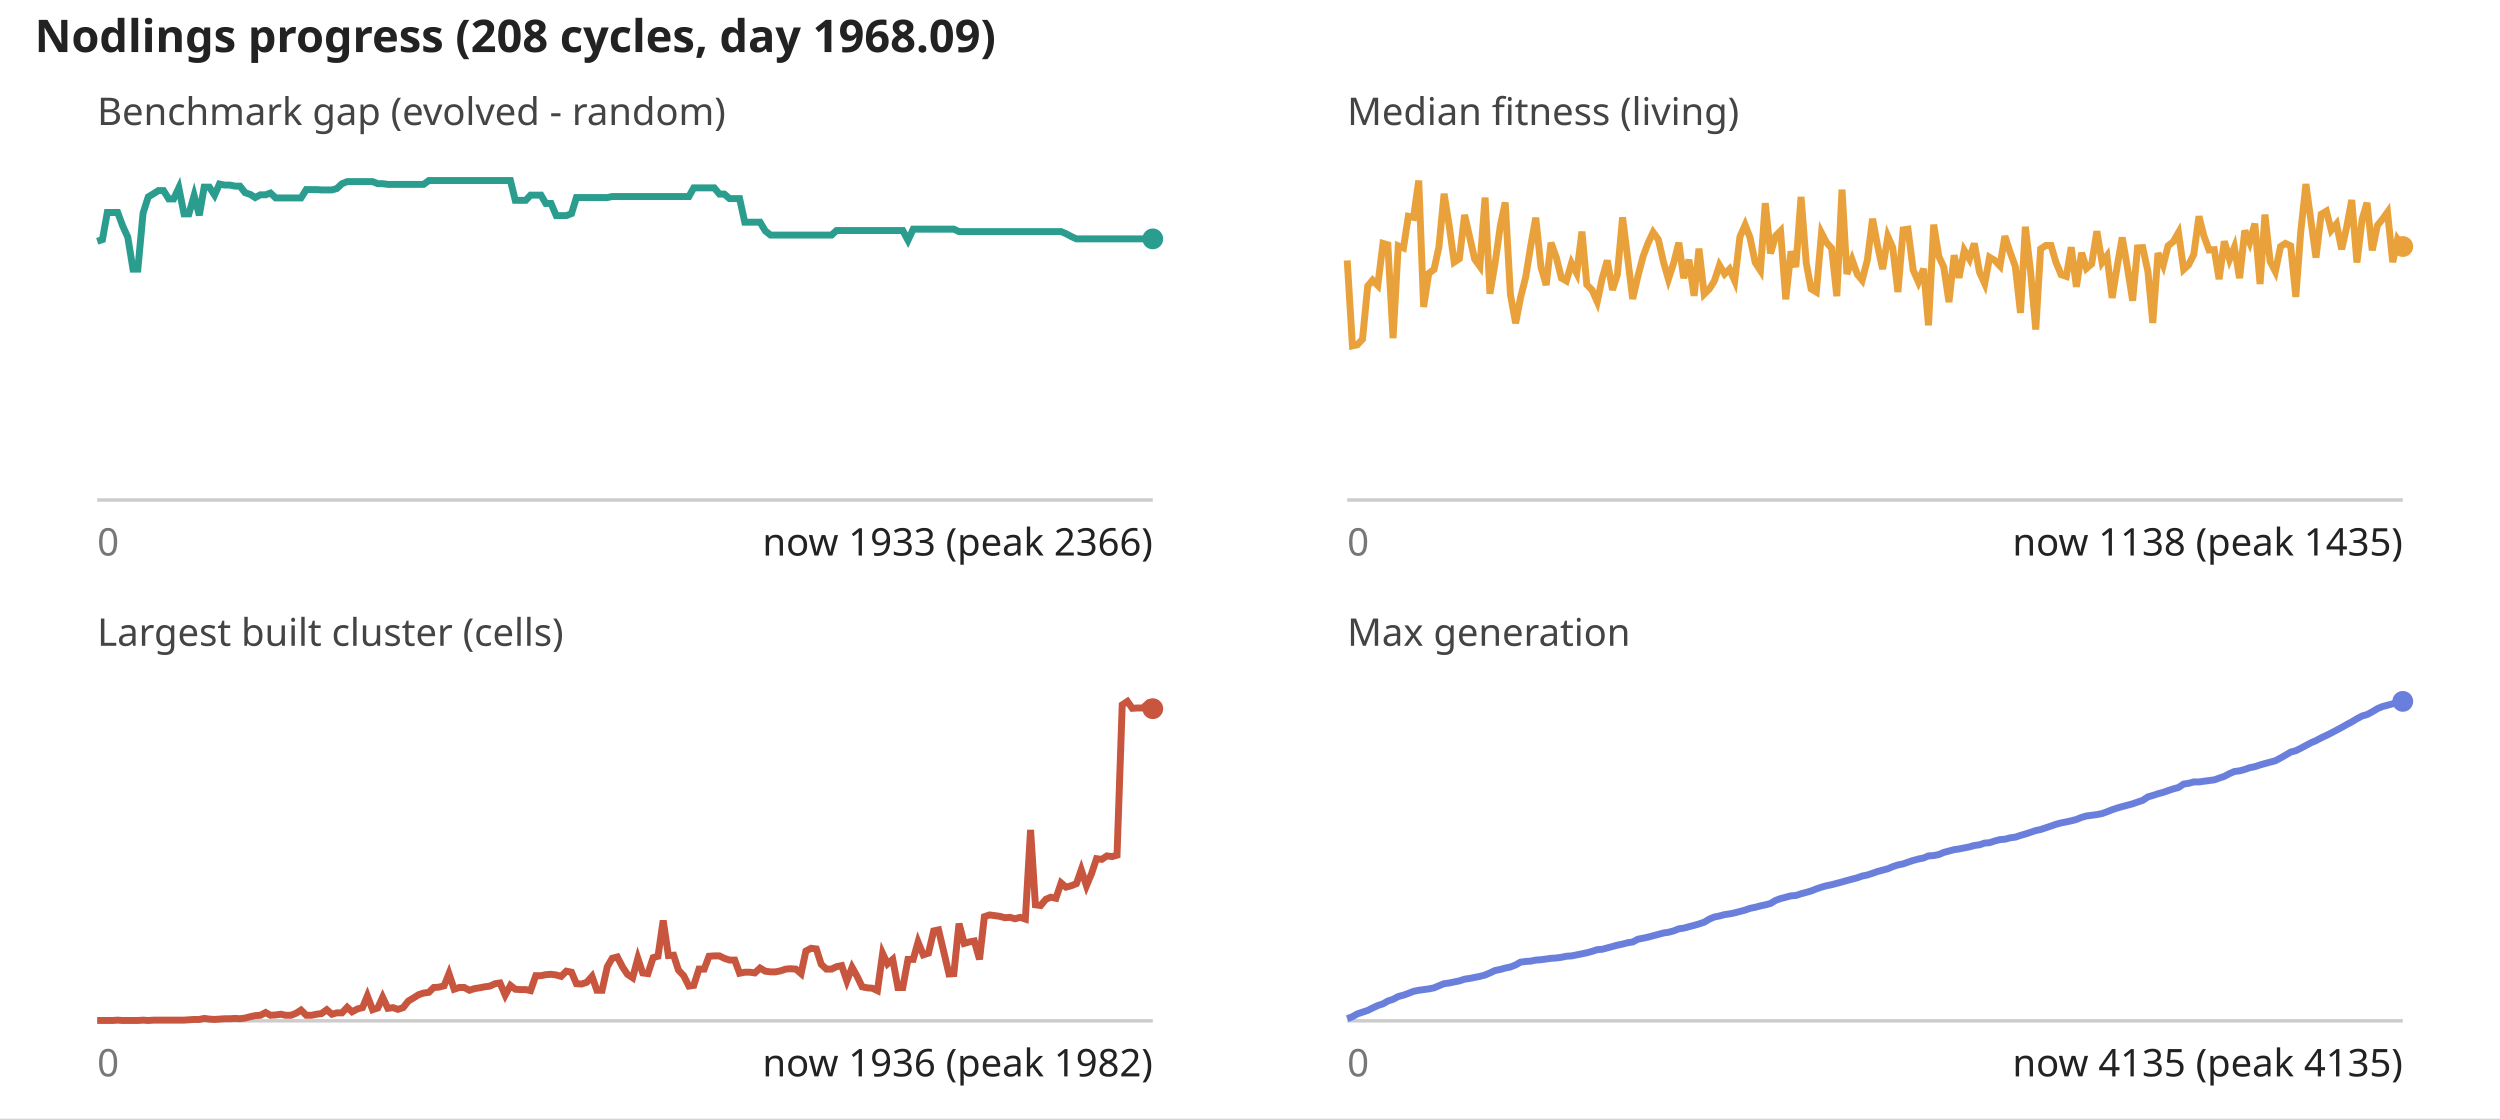
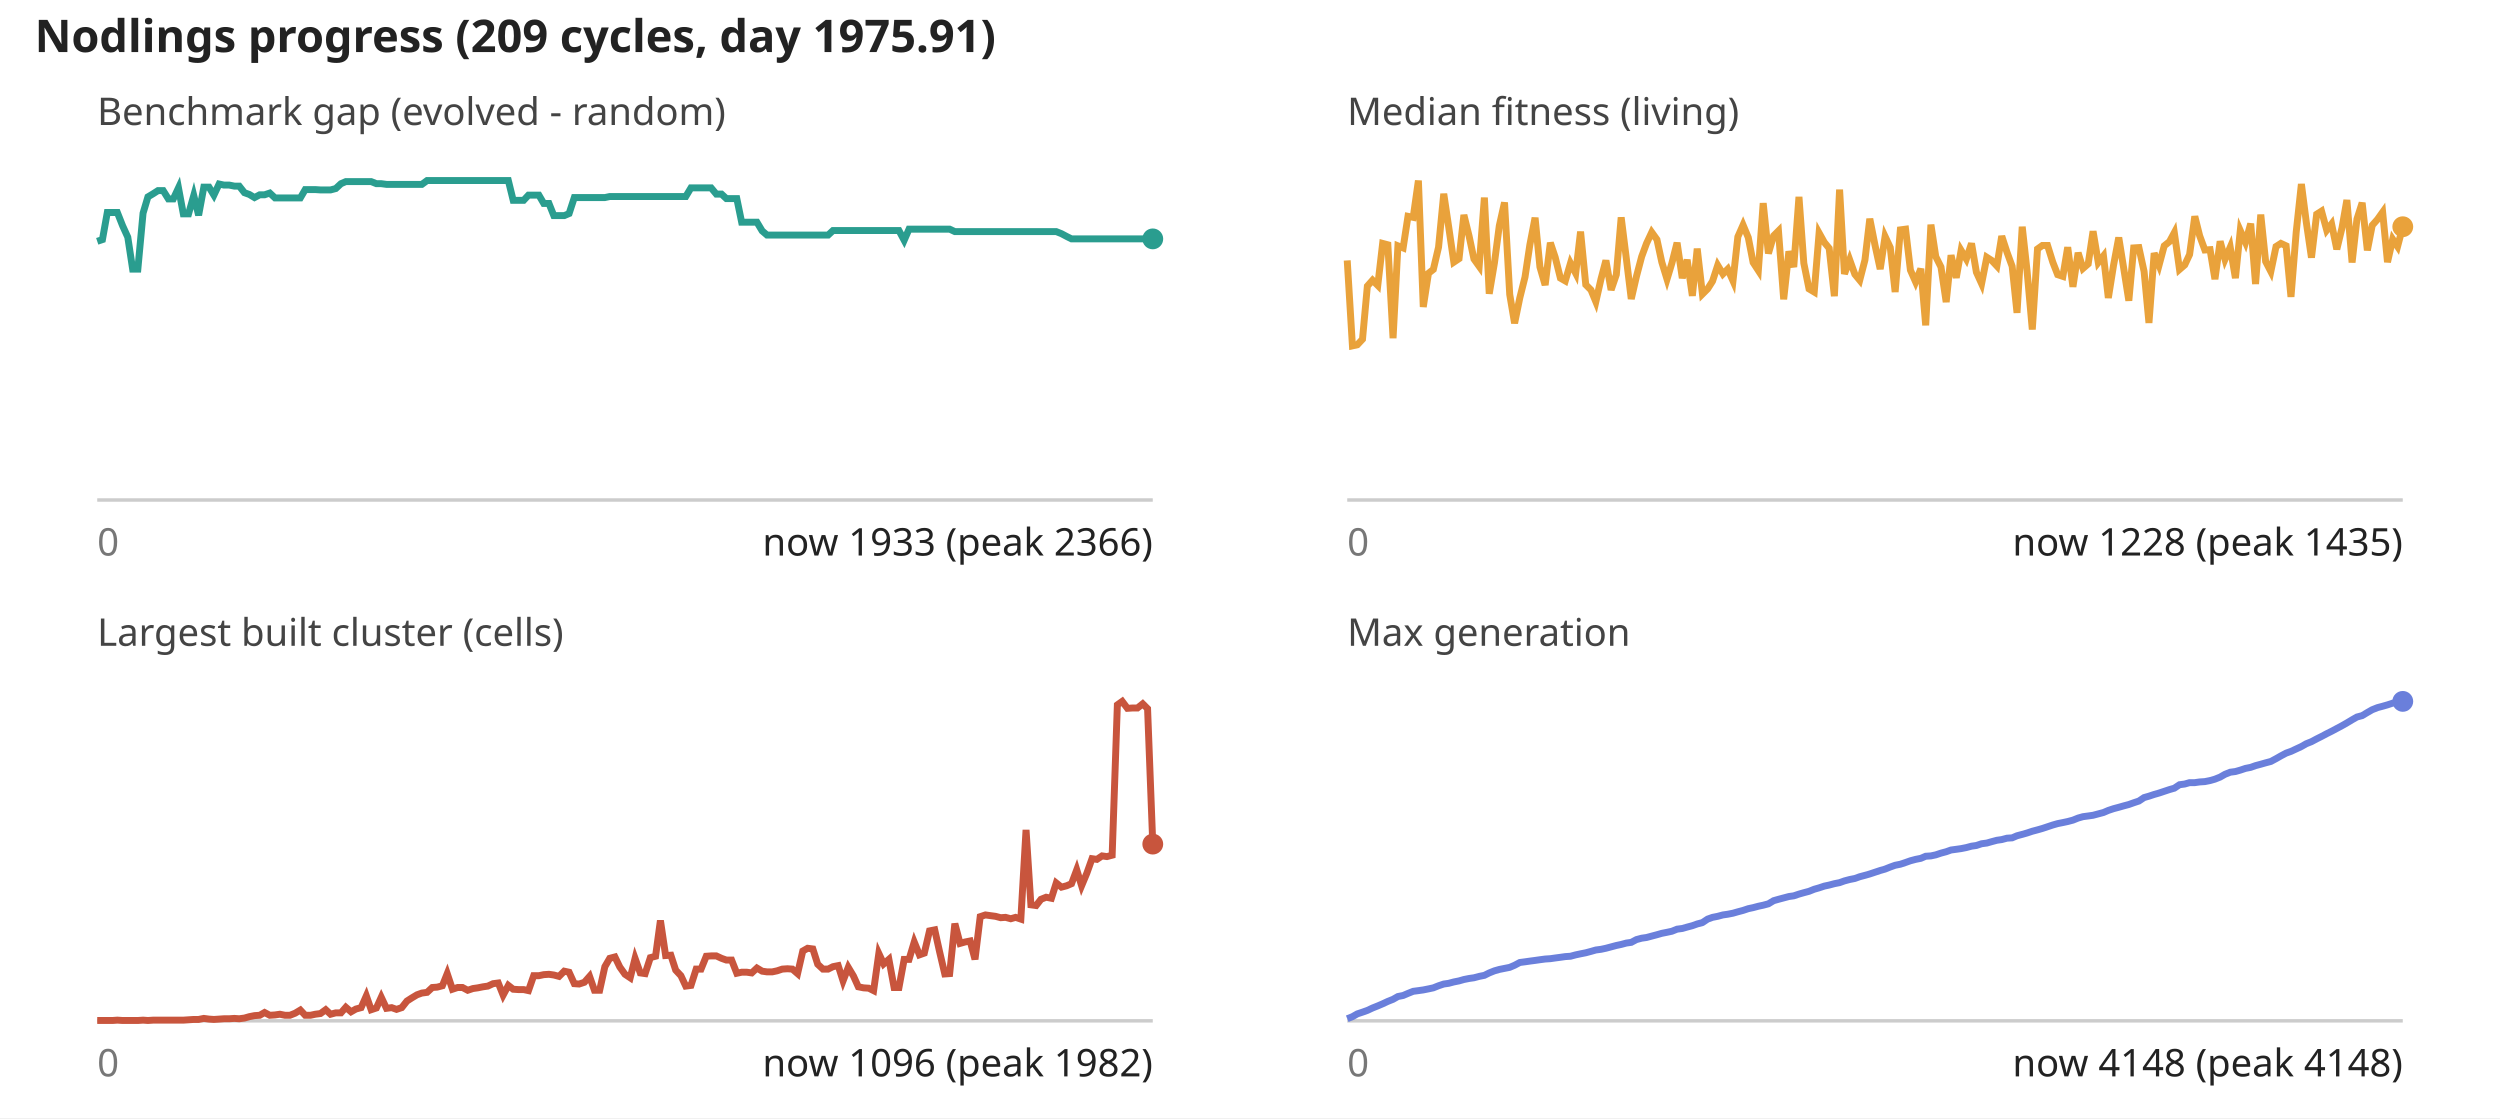
<svg xmlns="http://www.w3.org/2000/svg" viewBox="0 0 720 322" font-family="sans-serif" font-size="11">
  <rect width="100%" height="100%" fill="#fff" />
-   <text x="10" y="15" font-size="13" font-weight="bold" fill="#222">Nodlings progress (208 cycles, day 1968.09)</text>
+   <text x="10" y="15" font-size="13" font-weight="bold" fill="#222">Nodlings progress (209 cycles, day 1975.91)</text>
  <text x="28" y="36" fill="#444">Benchmark gap (evolved - random)</text>
  <line x1="28" y1="144" x2="332" y2="144" stroke="#ccc" />
-   <polyline fill="none" stroke="#2a9d8f" stroke-width="2" points="28.0,69.5 29.5,69.0 30.9,61.2 32.4,61.2 33.9,61.2 35.3,65.0 36.8,68.3 38.3,77.5 39.7,77.5 41.2,61.4 42.7,56.7 44.2,55.8 45.6,54.9 47.1,54.9 48.6,57.3 50.0,57.3 51.5,54.1 53.0,61.6 54.4,61.6 55.9,56.3 57.4,62.0 58.8,53.9 60.3,53.9 61.8,56.2 63.2,53.0 64.7,53.3 66.2,53.3 67.7,53.6 69.1,53.6 70.6,55.5 72.1,56.0 73.5,56.9 75.0,56.1 76.5,56.1 77.9,55.6 79.4,57.0 80.9,57.0 82.3,57.0 83.8,57.0 85.3,57.0 86.7,57.0 88.2,54.6 89.7,54.6 91.1,54.6 92.6,54.7 94.1,54.7 95.6,54.7 97.0,54.3 98.5,52.9 100.0,52.3 101.4,52.3 102.9,52.3 104.4,52.3 105.8,52.3 107.3,52.3 108.8,52.9 110.2,52.9 111.7,53.1 113.2,53.1 114.6,53.1 116.1,53.1 117.6,53.1 119.1,53.1 120.5,53.1 122.0,53.1 123.5,52.0 124.9,52.0 126.4,52.0 127.9,52.0 129.3,52.0 130.8,52.0 132.3,52.0 133.7,52.0 135.2,52.0 136.7,52.0 138.1,52.0 139.6,52.0 141.1,52.0 142.6,52.0 144.0,52.0 145.5,52.0 147.0,52.0 148.4,57.7 149.9,57.7 151.4,57.7 152.8,56.2 154.3,56.2 155.8,56.2 157.2,58.6 158.7,58.6 160.2,62.1 161.6,62.1 163.1,62.1 164.6,61.5 166.0,56.9 167.5,56.9 169.0,56.9 170.5,56.9 171.9,56.9 173.4,56.9 174.9,56.9 176.3,56.6 177.8,56.6 179.3,56.6 180.7,56.6 182.2,56.6 183.7,56.6 185.1,56.6 186.6,56.6 188.1,56.6 189.5,56.6 191.0,56.6 192.5,56.6 194.0,56.6 195.4,56.6 196.9,56.6 198.4,56.6 199.8,54.1 201.3,54.1 202.8,54.1 204.2,54.1 205.7,54.1 207.2,55.9 208.6,55.9 210.1,57.2 211.6,57.2 213.0,57.2 214.5,64.0 216.0,64.0 217.4,64.0 218.9,64.0 220.4,66.5 221.9,67.7 223.3,67.7 224.8,67.7 226.3,67.7 227.7,67.7 229.2,67.7 230.7,67.7 232.1,67.7 233.6,67.7 235.1,67.7 236.5,67.7 238.0,67.7 239.5,67.7 240.9,66.4 242.4,66.4 243.9,66.4 245.4,66.4 246.8,66.4 248.3,66.4 249.8,66.4 251.2,66.4 252.7,66.4 254.2,66.4 255.6,66.4 257.1,66.4 258.6,66.4 260.0,66.4 261.5,69.2 263.0,66.0 264.4,66.0 265.9,66.0 267.4,66.0 268.9,66.0 270.3,66.0 271.8,66.0 273.3,66.0 274.7,66.0 276.2,66.7 277.7,66.7 279.1,66.7 280.6,66.7 282.1,66.7 283.5,66.7 285.0,66.7 286.5,66.7 287.9,66.7 289.4,66.7 290.9,66.7 292.3,66.7 293.8,66.7 295.3,66.7 296.8,66.7 298.2,66.7 299.7,66.7 301.2,66.7 302.6,66.7 304.1,66.7 305.6,66.7 307.0,67.3 308.5,68.1 310.0,68.8 311.4,68.8 312.9,68.8 314.4,68.8 315.8,68.8 317.3,68.8 318.8,68.8 320.3,68.8 321.7,68.8 323.2,68.8 324.7,68.8 326.1,68.8 327.6,68.8 329.1,68.8 330.5,68.8 332.0,68.8" />
+   <polyline fill="none" stroke="#2a9d8f" stroke-width="2" points="28.0,69.5 29.5,69.0 30.9,61.2 32.4,61.2 33.8,61.2 35.3,65.0 36.8,68.3 38.2,77.5 39.7,77.5 41.2,61.4 42.6,56.7 44.1,55.8 45.5,54.9 47.0,54.9 48.5,57.3 49.9,57.3 51.4,54.1 52.8,61.6 54.3,61.6 55.8,56.3 57.2,62.0 58.7,53.9 60.2,53.9 61.6,56.2 63.1,53.0 64.5,53.3 66.0,53.3 67.5,53.6 68.9,53.6 70.4,55.5 71.8,56.0 73.3,56.9 74.8,56.1 76.2,56.1 77.7,55.6 79.2,57.0 80.6,57.0 82.1,57.0 83.5,57.0 85.0,57.0 86.5,57.0 87.9,54.6 89.4,54.6 90.8,54.6 92.3,54.7 93.8,54.7 95.2,54.7 96.7,54.3 98.2,52.9 99.6,52.3 101.1,52.3 102.5,52.3 104.0,52.3 105.5,52.3 106.9,52.3 108.4,52.9 109.8,52.9 111.3,53.1 112.8,53.1 114.2,53.1 115.7,53.1 117.2,53.1 118.6,53.1 120.1,53.1 121.5,53.1 123.0,52.0 124.5,52.0 125.9,52.0 127.4,52.0 128.8,52.0 130.3,52.0 131.8,52.0 133.2,52.0 134.7,52.0 136.2,52.0 137.6,52.0 139.1,52.0 140.5,52.0 142.0,52.0 143.5,52.0 144.9,52.0 146.4,52.0 147.8,57.7 149.3,57.7 150.8,57.7 152.2,56.2 153.7,56.2 155.2,56.2 156.6,58.6 158.1,58.6 159.5,62.1 161.0,62.1 162.5,62.1 163.9,61.5 165.4,56.9 166.8,56.9 168.3,56.9 169.8,56.9 171.2,56.9 172.7,56.9 174.2,56.9 175.6,56.6 177.1,56.6 178.5,56.6 180.0,56.6 181.5,56.6 182.9,56.6 184.4,56.6 185.8,56.6 187.3,56.6 188.8,56.6 190.2,56.6 191.7,56.6 193.2,56.6 194.6,56.6 196.1,56.6 197.5,56.6 199.0,54.1 200.5,54.1 201.9,54.1 203.4,54.1 204.8,54.1 206.3,55.9 207.8,55.9 209.2,57.2 210.7,57.2 212.2,57.2 213.6,64.0 215.1,64.0 216.5,64.0 218.0,64.0 219.5,66.5 220.9,67.7 222.4,67.7 223.8,67.7 225.3,67.7 226.8,67.7 228.2,67.7 229.7,67.7 231.2,67.7 232.6,67.7 234.1,67.7 235.5,67.7 237.0,67.7 238.5,67.7 239.9,66.4 241.4,66.4 242.8,66.4 244.3,66.4 245.8,66.4 247.2,66.4 248.7,66.4 250.2,66.4 251.6,66.4 253.1,66.4 254.5,66.4 256.0,66.4 257.5,66.4 258.9,66.4 260.4,69.2 261.8,66.0 263.3,66.0 264.8,66.0 266.2,66.0 267.7,66.0 269.2,66.0 270.6,66.0 272.1,66.0 273.5,66.0 275.0,66.7 276.5,66.7 277.9,66.7 279.4,66.7 280.8,66.7 282.3,66.7 283.8,66.7 285.2,66.7 286.7,66.7 288.2,66.7 289.6,66.7 291.1,66.7 292.5,66.7 294.0,66.7 295.5,66.7 296.9,66.7 298.4,66.7 299.8,66.7 301.3,66.7 302.8,66.7 304.2,66.7 305.7,67.3 307.2,68.1 308.6,68.8 310.1,68.8 311.5,68.8 313.0,68.8 314.5,68.8 315.9,68.8 317.4,68.8 318.8,68.8 320.3,68.8 321.8,68.8 323.2,68.8 324.7,68.8 326.2,68.8 327.6,68.8 329.1,68.8 330.5,68.8 332.0,68.8" />
  <circle cx="332.0" cy="68.8" r="3" fill="#2a9d8f" />
  <text x="28" y="160" fill="#777">0</text>
  <text x="332" y="160" text-anchor="end" fill="#222">now 1933 (peak 2366)</text>
  <text x="388" y="36" fill="#444">Median fitness (living)</text>
  <line x1="388" y1="144" x2="692" y2="144" stroke="#ccc" />
-   <polyline fill="none" stroke="#e9a23b" stroke-width="2" points="388.0,75.0 389.5,99.6 390.9,99.3 392.4,97.7 393.9,82.4 395.3,80.7 396.8,82.2 398.3,70.1 399.7,70.5 401.2,97.4 402.7,70.8 404.2,71.4 405.6,62.3 407.1,62.6 408.6,52.0 410.0,88.4 411.5,78.7 413.0,77.6 414.4,71.2 415.9,55.8 417.4,65.2 418.8,75.5 420.3,74.5 421.8,61.9 423.2,68.0 424.7,74.6 426.2,76.7 427.7,56.9 429.1,84.6 430.6,75.7 432.1,65.0 433.5,58.3 435.0,84.8 436.5,93.1 437.9,85.8 439.4,79.8 440.9,70.5 442.3,62.7 443.8,76.9 445.3,82.1 446.7,69.9 448.2,74.1 449.7,80.1 451.1,80.9 452.6,75.8 454.1,78.7 455.6,66.7 457.0,82.0 458.5,83.5 460.0,86.9 461.4,80.3 462.9,75.0 464.4,83.5 465.8,79.1 467.3,62.6 468.8,74.6 470.2,86.1 471.7,79.6 473.2,73.9 474.6,70.1 476.1,66.9 477.6,69.0 479.1,75.5 480.5,80.4 482.0,75.8 483.5,69.9 484.9,80.1 486.4,74.8 487.9,85.2 489.3,71.6 490.8,84.7 492.3,83.2 493.7,81.0 495.2,76.4 496.7,78.9 498.1,77.5 499.6,80.9 501.1,68.2 502.6,64.8 504.0,68.4 505.5,75.6 507.0,77.9 508.4,58.5 509.9,73.0 511.4,67.9 512.8,66.5 514.3,86.2 515.8,72.4 517.2,76.9 518.7,56.7 520.2,75.8 521.6,83.2 523.1,84.1 524.6,67.1 526.0,69.8 527.5,71.5 529.0,85.3 530.5,54.6 531.9,78.9 533.4,74.8 534.9,79.0 536.3,80.7 537.8,74.9 539.3,63.0 540.7,70.6 542.2,77.5 543.7,68.1 545.1,71.3 546.6,84.1 548.1,66.2 549.5,66.0 551.0,77.8 552.5,81.2 554.0,77.4 555.4,93.7 556.9,64.7 558.4,73.9 559.8,76.9 561.3,87.0 562.8,73.5 564.2,80.0 565.7,72.1 567.2,74.6 568.6,70.1 570.1,78.4 571.6,81.7 573.0,74.1 574.5,75.0 576.0,76.6 577.4,68.0 578.9,72.6 580.4,76.7 581.9,90.1 583.3,65.3 584.8,78.1 586.3,94.9 587.7,71.7 589.2,70.7 590.7,70.7 592.1,75.5 593.6,79.1 595.1,79.6 596.5,71.2 598.0,82.6 599.5,72.8 600.9,77.3 602.4,76.0 603.9,66.6 605.4,75.6 606.8,73.7 608.3,85.8 609.8,76.4 611.2,68.4 612.7,77.1 614.2,86.6 615.6,71.4 617.1,71.3 618.6,78.2 620.0,93.0 621.5,72.9 623.0,76.4 624.4,70.8 625.9,69.6 627.4,67.0 628.9,77.6 630.3,76.3 631.8,73.3 633.3,62.3 634.7,67.9 636.2,72.0 637.7,71.9 639.1,80.4 640.6,69.5 642.1,74.7 643.5,71.2 645.0,80.1 646.5,66.4 647.9,69.8 649.4,64.4 650.9,81.8 652.3,61.8 653.8,75.3 655.3,78.2 656.8,71.0 658.2,70.1 659.7,70.8 661.2,85.5 662.6,66.9 664.1,53.0 665.6,63.9 667.0,74.2 668.5,61.7 670.0,60.8 671.4,66.3 672.9,64.5 674.4,71.8 675.8,65.6 677.3,57.6 678.8,75.6 680.3,63.1 681.7,58.4 683.2,72.1 684.7,64.9 686.1,63.2 687.6,61.1 689.1,75.5 690.5,68.9 692.0,71.0" />
-   <circle cx="692.0" cy="71.0" r="3" fill="#e9a23b" />
+   <polyline fill="none" stroke="#e9a23b" stroke-width="2" points="388.0,75.0 389.5,99.6 390.9,99.3 392.4,97.7 393.8,82.4 395.3,80.7 396.8,82.2 398.2,70.1 399.7,70.5 401.2,97.4 402.6,70.8 404.1,71.4 405.5,62.3 407.0,62.6 408.5,52.0 409.9,88.4 411.4,78.7 412.8,77.6 414.3,71.2 415.8,55.8 417.2,65.2 418.7,75.5 420.2,74.5 421.6,61.9 423.1,68.0 424.5,74.6 426.0,76.7 427.5,56.9 428.9,84.6 430.4,75.7 431.8,65.0 433.3,58.3 434.8,84.8 436.2,93.1 437.7,85.8 439.2,79.8 440.6,70.5 442.1,62.7 443.5,76.9 445.0,82.1 446.5,69.9 447.9,74.1 449.4,80.1 450.8,80.9 452.3,75.8 453.8,78.7 455.2,66.7 456.7,82.0 458.2,83.5 459.6,86.9 461.1,80.3 462.5,75.0 464.0,83.5 465.5,79.1 466.9,62.6 468.4,74.6 469.8,86.1 471.3,79.6 472.8,73.9 474.2,70.1 475.7,66.9 477.2,69.0 478.6,75.5 480.1,80.4 481.5,75.8 483.0,69.9 484.5,80.1 485.9,74.8 487.4,85.2 488.8,71.6 490.3,84.7 491.8,83.2 493.2,81.0 494.7,76.4 496.2,78.9 497.6,77.5 499.1,80.9 500.5,68.2 502.0,64.8 503.5,68.4 504.9,75.6 506.4,77.9 507.8,58.5 509.3,73.0 510.8,67.9 512.2,66.5 513.7,86.2 515.2,72.4 516.6,76.9 518.1,56.7 519.5,75.8 521.0,83.2 522.5,84.1 523.9,67.1 525.4,69.8 526.8,71.5 528.3,85.3 529.8,54.6 531.2,78.9 532.7,74.8 534.2,79.0 535.6,80.7 537.1,74.9 538.5,63.0 540.0,70.6 541.5,77.5 542.9,68.1 544.4,71.3 545.8,84.1 547.3,66.2 548.8,66.0 550.2,77.8 551.7,81.2 553.2,77.4 554.6,93.7 556.1,64.7 557.5,73.9 559.0,76.9 560.5,87.0 561.9,73.5 563.4,80.0 564.8,72.1 566.3,74.6 567.8,70.1 569.2,78.4 570.7,81.7 572.2,74.1 573.6,75.0 575.1,76.6 576.5,68.0 578.0,72.6 579.5,76.7 580.9,90.1 582.4,65.3 583.8,78.1 585.3,94.9 586.8,71.7 588.2,70.7 589.7,70.7 591.2,75.5 592.6,79.1 594.1,79.6 595.5,71.2 597.0,82.6 598.5,72.8 599.9,77.3 601.4,76.0 602.8,66.6 604.3,75.6 605.8,73.7 607.2,85.8 608.7,76.4 610.2,68.4 611.6,77.1 613.1,86.6 614.5,71.4 616.0,71.3 617.5,78.2 618.9,93.0 620.4,72.9 621.8,76.4 623.3,70.8 624.8,69.6 626.2,67.0 627.7,77.6 629.2,76.3 630.6,73.3 632.1,62.3 633.5,67.9 635.0,72.0 636.5,71.9 637.9,80.4 639.4,69.5 640.8,74.7 642.3,71.2 643.8,80.1 645.2,66.4 646.7,69.8 648.2,64.4 649.6,81.8 651.1,61.8 652.5,75.3 654.0,78.2 655.5,71.0 656.9,70.1 658.4,70.8 659.8,85.5 661.3,66.9 662.8,53.0 664.2,63.9 665.7,74.2 667.2,61.7 668.6,60.8 670.1,66.3 671.5,64.5 673.0,71.8 674.5,65.6 675.9,57.6 677.4,75.6 678.8,63.1 680.3,58.4 681.8,72.1 683.2,64.9 684.7,63.2 686.2,61.1 687.6,75.5 689.1,68.9 690.5,71.0 692.0,65.3" />
+   <circle cx="692.0" cy="65.3" r="3" fill="#e9a23b" />
  <text x="388" y="160" fill="#777">0</text>
-   <text x="692" y="160" text-anchor="end" fill="#222">now 1138 (peak 1435)</text>
+   <text x="692" y="160" text-anchor="end" fill="#222">now 1228 (peak 1435)</text>
  <text x="28" y="186" fill="#444">Largest built cluster (cells)</text>
  <line x1="28" y1="294" x2="332" y2="294" stroke="#ccc" />
-   <polyline fill="none" stroke="#c8553d" stroke-width="2" points="28.0,293.9 29.5,293.9 30.9,293.9 32.4,293.9 33.9,293.8 35.3,293.9 36.8,293.9 38.3,293.9 39.7,293.9 41.2,293.8 42.7,293.9 44.2,293.8 45.6,293.8 47.1,293.8 48.6,293.8 50.0,293.8 51.5,293.8 53.0,293.8 54.4,293.7 55.9,293.6 57.4,293.6 58.8,293.3 60.3,293.5 61.8,293.6 63.2,293.5 64.7,293.4 66.2,293.4 67.7,293.3 69.1,293.4 70.6,293.2 72.1,292.8 73.5,292.5 75.0,292.4 76.5,291.6 77.9,292.4 79.4,292.3 80.9,292.1 82.3,292.4 83.8,292.4 85.3,291.8 86.7,290.9 88.2,292.4 89.7,292.4 91.1,292.1 92.6,291.9 94.1,290.8 95.6,292.1 97.0,291.7 98.5,291.7 100.0,290.1 101.4,291.4 102.9,290.6 104.4,290.2 105.8,286.8 107.3,290.8 108.8,290.3 110.2,287.2 111.7,290.4 113.2,290.2 114.6,290.7 116.1,290.2 117.6,288.3 119.1,287.4 120.5,286.5 122.0,286.0 123.5,285.8 124.9,284.4 126.4,284.3 127.9,283.9 129.3,280.4 130.8,284.9 132.3,284.4 133.7,284.4 135.2,285.2 136.7,284.7 138.1,284.5 139.6,284.2 141.1,284.0 142.6,283.3 144.0,283.1 145.5,286.6 147.0,283.8 148.4,284.9 149.9,285.0 151.4,285.0 152.8,285.3 154.3,281.0 155.8,281.0 157.2,280.7 158.7,280.6 160.2,280.8 161.6,281.2 163.1,279.7 164.6,280.0 166.0,283.3 167.5,283.4 169.0,282.9 170.5,281.2 171.9,285.2 173.4,285.2 174.9,278.4 176.3,276.0 177.8,275.6 179.3,278.5 180.7,280.6 182.2,281.6 183.7,276.0 185.1,280.2 186.6,280.4 188.1,275.8 189.5,275.4 191.0,265.1 192.5,275.2 194.0,275.1 195.4,279.4 196.9,281.0 198.4,284.0 199.8,283.8 201.3,279.1 202.8,279.1 204.2,275.4 205.7,275.3 207.2,275.3 208.6,276.0 210.1,276.5 211.6,276.5 213.0,280.3 214.5,280.0 216.0,280.0 217.4,280.2 218.9,278.8 220.4,279.7 221.9,279.9 223.3,279.9 224.8,279.6 226.3,279.1 227.7,279.0 229.2,279.1 230.7,280.4 232.1,273.9 233.6,273.1 235.1,273.3 236.5,277.7 238.0,279.1 239.5,279.1 240.9,278.4 242.4,278.1 243.9,282.5 245.4,278.6 246.8,281.1 248.3,284.2 249.8,284.5 251.2,284.6 252.7,285.3 254.2,274.6 255.6,277.6 257.1,276.3 258.6,284.4 260.0,284.4 261.5,276.3 263.0,276.3 264.4,271.3 265.9,275.0 267.4,274.5 268.9,268.1 270.3,267.8 271.8,274.1 273.3,280.5 274.7,280.4 276.2,266.0 277.7,271.7 279.1,271.3 280.6,271.0 282.1,276.3 283.5,264.0 285.0,263.5 286.5,263.7 287.9,263.9 289.4,264.3 290.9,264.2 292.3,264.6 293.8,264.2 295.3,264.7 296.8,239.0 298.2,260.6 299.7,260.8 301.2,259.0 302.6,258.4 304.1,258.7 305.6,254.3 307.0,255.5 308.5,255.1 310.0,254.5 311.4,250.5 312.9,255.1 314.4,251.5 315.8,247.3 317.3,247.5 318.8,246.5 320.3,246.7 321.7,246.3 323.2,203.0 324.7,202.0 326.1,204.0 327.6,203.9 329.1,203.9 330.5,202.7 332.0,204.1" />
-   <circle cx="332.0" cy="204.1" r="3" fill="#c8553d" />
+   <polyline fill="none" stroke="#c8553d" stroke-width="2" points="28.0,293.9 29.5,293.9 30.9,293.9 32.4,293.9 33.8,293.8 35.3,293.9 36.8,293.9 38.2,293.9 39.7,293.9 41.2,293.8 42.6,293.9 44.1,293.8 45.5,293.8 47.0,293.8 48.5,293.8 49.9,293.8 51.4,293.8 52.8,293.8 54.3,293.7 55.8,293.6 57.2,293.6 58.7,293.3 60.2,293.5 61.6,293.6 63.1,293.5 64.5,293.4 66.0,293.4 67.5,293.3 68.9,293.4 70.4,293.2 71.8,292.8 73.3,292.5 74.8,292.4 76.2,291.6 77.7,292.4 79.2,292.3 80.6,292.1 82.1,292.4 83.5,292.4 85.0,291.8 86.5,290.9 87.9,292.4 89.4,292.4 90.8,292.1 92.3,291.9 93.8,290.8 95.2,292.1 96.7,291.7 98.2,291.7 99.6,290.1 101.1,291.4 102.5,290.6 104.0,290.2 105.5,286.8 106.9,290.8 108.4,290.3 109.8,287.2 111.3,290.4 112.8,290.2 114.2,290.7 115.7,290.2 117.2,288.3 118.6,287.4 120.1,286.5 121.5,286.0 123.0,285.8 124.5,284.4 125.9,284.3 127.4,283.9 128.8,280.4 130.3,284.9 131.8,284.4 133.2,284.4 134.7,285.2 136.2,284.7 137.6,284.5 139.1,284.2 140.5,284.0 142.0,283.3 143.5,283.1 144.9,286.6 146.4,283.8 147.8,284.9 149.3,285.0 150.8,285.0 152.2,285.3 153.7,281.0 155.2,281.0 156.6,280.7 158.1,280.6 159.5,280.8 161.0,281.2 162.5,279.7 163.9,280.0 165.4,283.3 166.8,283.4 168.3,282.9 169.8,281.2 171.2,285.2 172.7,285.2 174.2,278.4 175.6,276.0 177.1,275.6 178.5,278.5 180.0,280.6 181.5,281.6 182.9,276.0 184.4,280.2 185.8,280.4 187.3,275.8 188.8,275.4 190.2,265.1 191.7,275.2 193.2,275.1 194.6,279.4 196.1,281.0 197.5,284.0 199.0,283.8 200.5,279.1 201.9,279.1 203.4,275.4 204.8,275.3 206.3,275.3 207.8,276.0 209.2,276.5 210.7,276.5 212.2,280.3 213.6,280.0 215.1,280.0 216.5,280.2 218.0,278.8 219.5,279.7 220.9,279.9 222.4,279.9 223.8,279.6 225.3,279.1 226.8,279.0 228.2,279.1 229.7,280.4 231.2,273.9 232.6,273.1 234.1,273.3 235.5,277.7 237.0,279.1 238.5,279.1 239.9,278.4 241.4,278.1 242.8,282.5 244.3,278.6 245.8,281.1 247.2,284.2 248.7,284.5 250.2,284.6 251.6,285.3 253.1,274.6 254.5,277.6 256.0,276.3 257.5,284.4 258.9,284.4 260.4,276.3 261.8,276.3 263.3,271.3 264.8,275.0 266.2,274.5 267.7,268.1 269.2,267.8 270.6,274.1 272.1,280.5 273.5,280.4 275.0,266.0 276.5,271.7 277.9,271.3 279.4,271.0 280.8,276.3 282.3,264.0 283.8,263.5 285.2,263.7 286.7,263.9 288.2,264.3 289.6,264.2 291.1,264.6 292.5,264.2 294.0,264.7 295.5,239.0 296.9,260.6 298.4,260.8 299.8,259.0 301.3,258.4 302.8,258.7 304.2,254.3 305.7,255.5 307.2,255.1 308.6,254.5 310.1,250.5 311.5,255.1 313.0,251.5 314.5,247.3 315.9,247.5 317.4,246.5 318.8,246.7 320.3,246.3 321.8,203.0 323.2,202.0 324.7,204.0 326.2,203.9 327.6,203.9 329.1,202.7 330.5,204.1 332.0,243.1" />
+   <circle cx="332.0" cy="243.1" r="3" fill="#c8553d" />
  <text x="28" y="310" fill="#777">0</text>
-   <text x="332" y="310" text-anchor="end" fill="#222">now 1936 (peak 1982)</text>
+   <text x="332" y="310" text-anchor="end" fill="#222">now 1096 (peak 1982)</text>
  <text x="388" y="186" fill="#444">Max generation</text>
  <line x1="388" y1="294" x2="692" y2="294" stroke="#ccc" />
-   <polyline fill="none" stroke="#6a7fdb" stroke-width="2" points="388.0,293.4 389.5,292.8 390.9,292.0 392.4,291.5 393.9,291.0 395.3,290.3 396.8,289.6 398.3,289.1 399.7,288.3 401.2,287.8 402.7,287.0 404.2,286.6 405.6,286.1 407.1,285.5 408.6,285.2 410.0,285.0 411.5,284.8 413.0,284.5 414.4,283.9 415.9,283.3 417.4,283.1 418.8,282.8 420.3,282.5 421.8,282.0 423.2,281.8 424.7,281.5 426.2,281.2 427.7,280.8 429.1,280.2 430.6,279.5 432.1,279.2 433.5,278.8 435.0,278.5 436.5,277.9 437.9,277.1 439.4,276.9 440.9,276.8 442.3,276.5 443.8,276.4 445.3,276.2 446.7,276.0 448.2,275.9 449.7,275.7 451.1,275.4 452.6,275.3 454.1,275.0 455.6,274.7 457.0,274.4 458.5,274.0 460.0,273.5 461.4,273.4 462.9,273.0 464.4,272.6 465.8,272.2 467.3,271.9 468.8,271.5 470.2,271.3 471.7,270.5 473.2,270.2 474.6,269.9 476.1,269.5 477.6,269.1 479.1,268.7 480.5,268.5 482.0,268.1 483.5,267.5 484.9,267.3 486.4,266.9 487.9,266.5 489.3,266.1 490.8,265.6 492.3,264.7 493.7,264.1 495.2,263.8 496.7,263.4 498.1,263.2 499.6,262.9 501.1,262.5 502.6,262.1 504.0,261.6 505.5,261.3 507.0,260.9 508.4,260.6 509.9,260.2 511.4,259.3 512.8,258.8 514.3,258.4 515.8,258.0 517.2,257.9 518.7,257.4 520.2,257.0 521.6,256.6 523.1,256.0 524.6,255.5 526.0,255.1 527.5,254.8 529.0,254.4 530.5,254.0 531.9,253.6 533.4,253.2 534.9,252.8 536.3,252.3 537.8,252.0 539.3,251.5 540.7,251.0 542.2,250.6 543.7,250.2 545.1,249.6 546.6,249.1 548.1,248.8 549.5,248.3 551.0,247.8 552.5,247.4 554.0,247.1 555.4,246.5 556.9,246.4 558.4,246.1 559.8,245.5 561.3,245.1 562.8,244.7 564.2,244.5 565.7,244.2 567.2,243.9 568.6,243.5 570.1,243.3 571.6,242.8 573.0,242.7 574.5,242.2 576.0,241.8 577.4,241.7 578.9,241.3 580.4,241.1 581.9,240.6 583.3,240.2 584.8,239.7 586.3,239.2 587.7,238.9 589.2,238.4 590.7,237.9 592.1,237.4 593.6,237.0 595.1,236.7 596.5,236.4 598.0,236.0 599.5,235.4 600.9,235.0 602.4,234.8 603.9,234.6 605.4,234.3 606.8,233.8 608.3,233.2 609.8,232.7 611.2,232.3 612.7,231.9 614.2,231.5 615.6,231.0 617.1,230.5 618.6,229.5 620.0,229.1 621.5,228.6 623.0,228.2 624.4,227.7 625.9,227.2 627.4,226.8 628.9,225.8 630.3,225.6 631.8,225.2 633.3,225.2 634.7,225.0 636.2,224.8 637.7,224.6 639.1,224.1 640.6,223.6 642.1,222.8 643.5,222.2 645.0,222.0 646.5,221.6 647.9,221.1 649.4,220.8 650.9,220.3 652.3,219.9 653.8,219.5 655.3,219.1 656.8,218.3 658.2,217.5 659.7,216.6 661.2,216.2 662.6,215.5 664.1,214.7 665.6,213.9 667.0,213.3 668.5,212.5 670.0,211.8 671.4,211.1 672.9,210.3 674.4,209.5 675.8,208.7 677.3,207.9 678.8,207.0 680.3,206.2 681.7,205.8 683.2,205.0 684.7,204.1 686.1,203.5 687.6,203.1 689.1,202.7 690.5,202.2 692.0,202.0" />
+   <polyline fill="none" stroke="#6a7fdb" stroke-width="2" points="388.0,293.4 389.5,292.8 390.9,292.0 392.4,291.5 393.8,291.0 395.3,290.3 396.8,289.7 398.2,289.1 399.7,288.4 401.2,287.8 402.6,287.0 404.1,286.7 405.5,286.1 407.0,285.5 408.5,285.3 409.9,285.1 411.4,284.8 412.8,284.5 414.3,283.9 415.8,283.4 417.2,283.2 418.7,282.8 420.2,282.5 421.6,282.1 423.1,281.8 424.5,281.6 426.0,281.2 427.5,280.9 428.9,280.2 430.4,279.6 431.8,279.2 433.3,278.9 434.8,278.6 436.2,278.0 437.7,277.2 439.2,277.0 440.6,276.8 442.1,276.6 443.5,276.4 445.0,276.2 446.5,276.1 447.9,275.9 449.4,275.7 450.8,275.5 452.3,275.4 453.8,275.0 455.2,274.7 456.7,274.4 458.2,274.0 459.6,273.6 461.1,273.4 462.5,273.1 464.0,272.7 465.5,272.3 466.9,272.0 468.4,271.6 469.8,271.4 471.3,270.6 472.8,270.2 474.2,270.0 475.7,269.6 477.2,269.2 478.6,268.8 480.1,268.5 481.5,268.2 483.0,267.6 484.5,267.4 485.9,267.0 487.4,266.6 488.8,266.1 490.3,265.7 491.8,264.7 493.2,264.2 494.7,263.9 496.2,263.5 497.6,263.3 499.1,263.0 500.5,262.6 502.0,262.2 503.5,261.7 504.9,261.4 506.4,261.0 507.8,260.7 509.3,260.3 510.8,259.4 512.2,259.0 513.7,258.6 515.2,258.2 516.6,258.0 518.1,257.5 519.5,257.1 521.0,256.7 522.5,256.1 523.9,255.7 525.4,255.2 526.8,254.9 528.3,254.5 529.8,254.2 531.2,253.7 532.7,253.3 534.2,253.0 535.6,252.5 537.1,252.1 538.5,251.7 540.0,251.2 541.5,250.7 542.9,250.3 544.4,249.7 545.8,249.2 547.3,248.9 548.8,248.4 550.2,247.9 551.7,247.5 553.2,247.2 554.6,246.6 556.1,246.5 557.5,246.2 559.0,245.7 560.5,245.3 561.9,244.8 563.4,244.6 564.8,244.4 566.3,244.1 567.8,243.7 569.2,243.5 570.7,243.0 572.2,242.8 573.6,242.4 575.1,242.0 576.5,241.8 578.0,241.4 579.5,241.3 580.9,240.7 582.4,240.3 583.8,239.9 585.3,239.4 586.8,239.0 588.2,238.6 589.7,238.1 591.2,237.6 592.6,237.2 594.1,236.9 595.5,236.6 597.0,236.2 598.5,235.6 599.9,235.2 601.4,235.0 602.8,234.8 604.3,234.4 605.8,234.0 607.2,233.4 608.7,232.9 610.2,232.5 611.6,232.1 613.1,231.7 614.5,231.2 616.0,230.7 617.5,229.7 618.9,229.3 620.4,228.8 621.8,228.4 623.3,227.9 624.8,227.4 626.2,227.0 627.7,226.0 629.2,225.8 630.6,225.4 632.1,225.4 633.5,225.2 635.0,225.1 636.5,224.8 637.9,224.4 639.4,223.8 640.8,223.0 642.3,222.4 643.8,222.2 645.2,221.8 646.7,221.3 648.2,221.0 649.6,220.5 651.1,220.1 652.5,219.7 654.0,219.3 655.5,218.5 656.9,217.7 658.4,216.9 659.8,216.4 661.3,215.7 662.8,215.0 664.2,214.2 665.7,213.6 667.2,212.8 668.6,212.1 670.1,211.3 671.5,210.6 673.0,209.8 674.5,209.0 675.9,208.2 677.4,207.3 678.8,206.5 680.3,206.1 681.8,205.2 683.2,204.4 684.7,203.8 686.2,203.4 687.6,203.0 689.1,202.5 690.5,202.3 692.0,202.0" />
  <circle cx="692.0" cy="202.0" r="3" fill="#6a7fdb" />
  <text x="388" y="310" fill="#777">0</text>
-   <text x="692" y="310" text-anchor="end" fill="#222">now 4135 (peak 4135)</text>
+   <text x="692" y="310" text-anchor="end" fill="#222">now 4148 (peak 4148)</text>
</svg>
